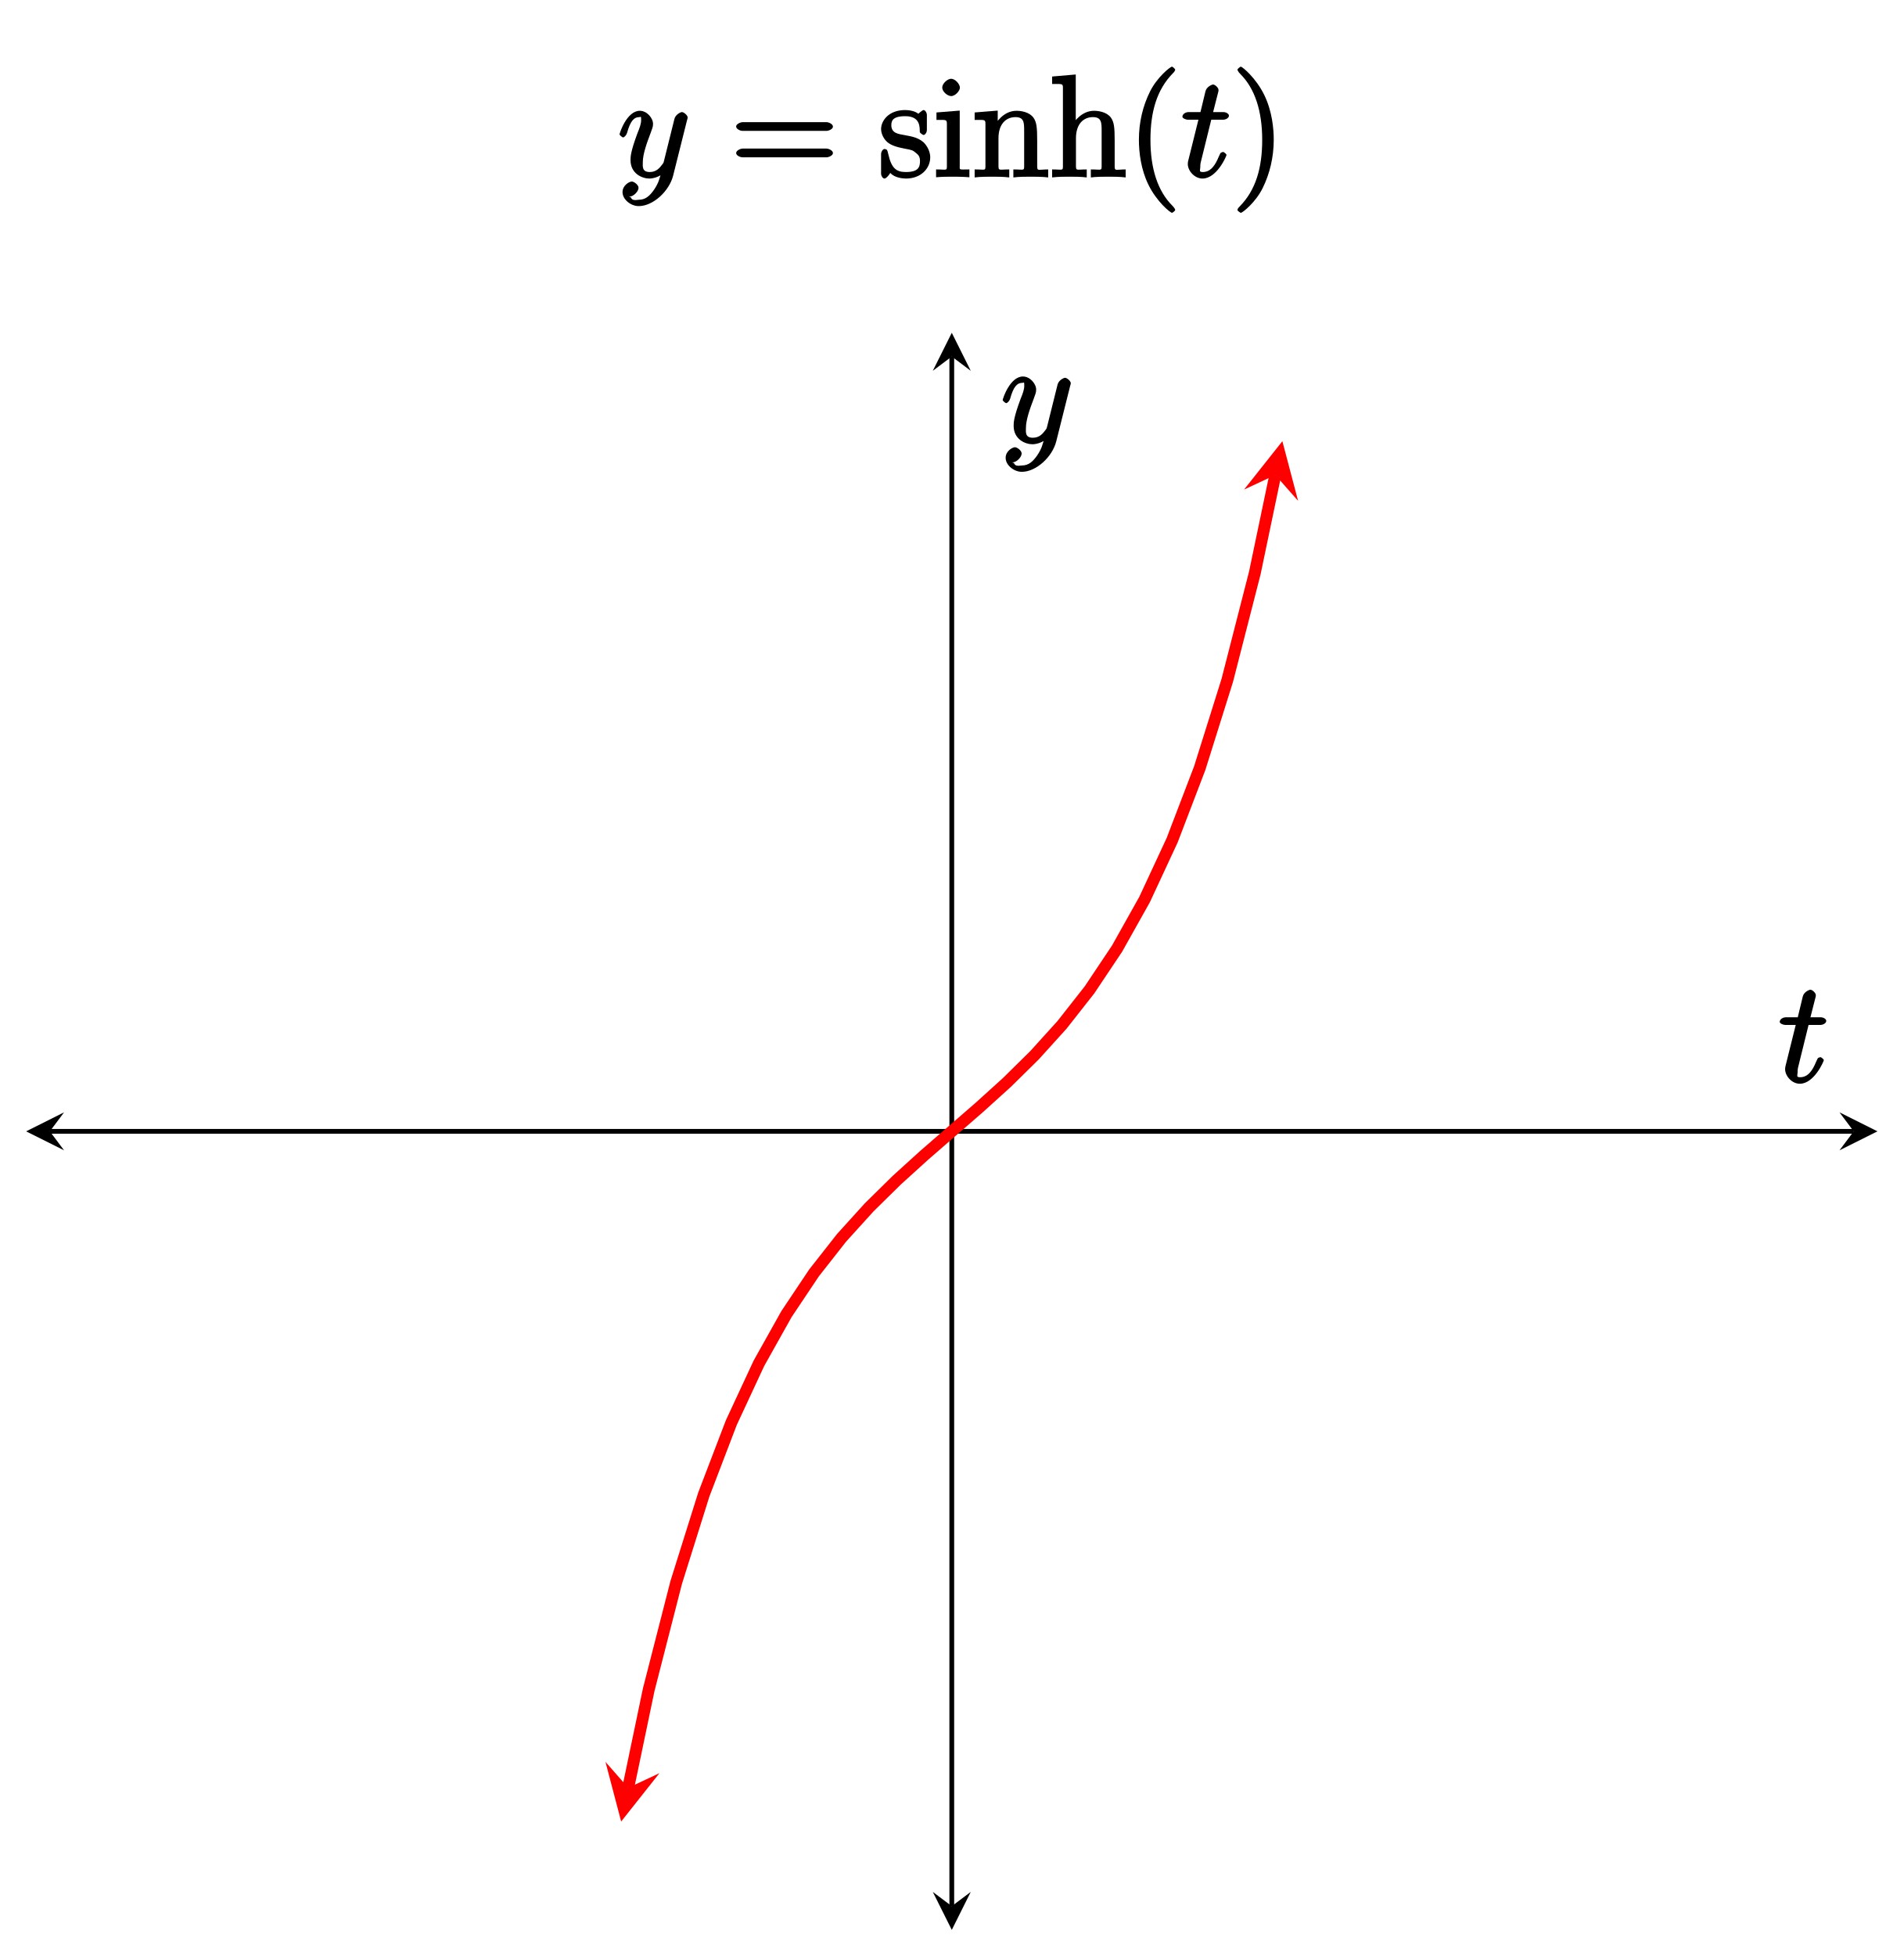
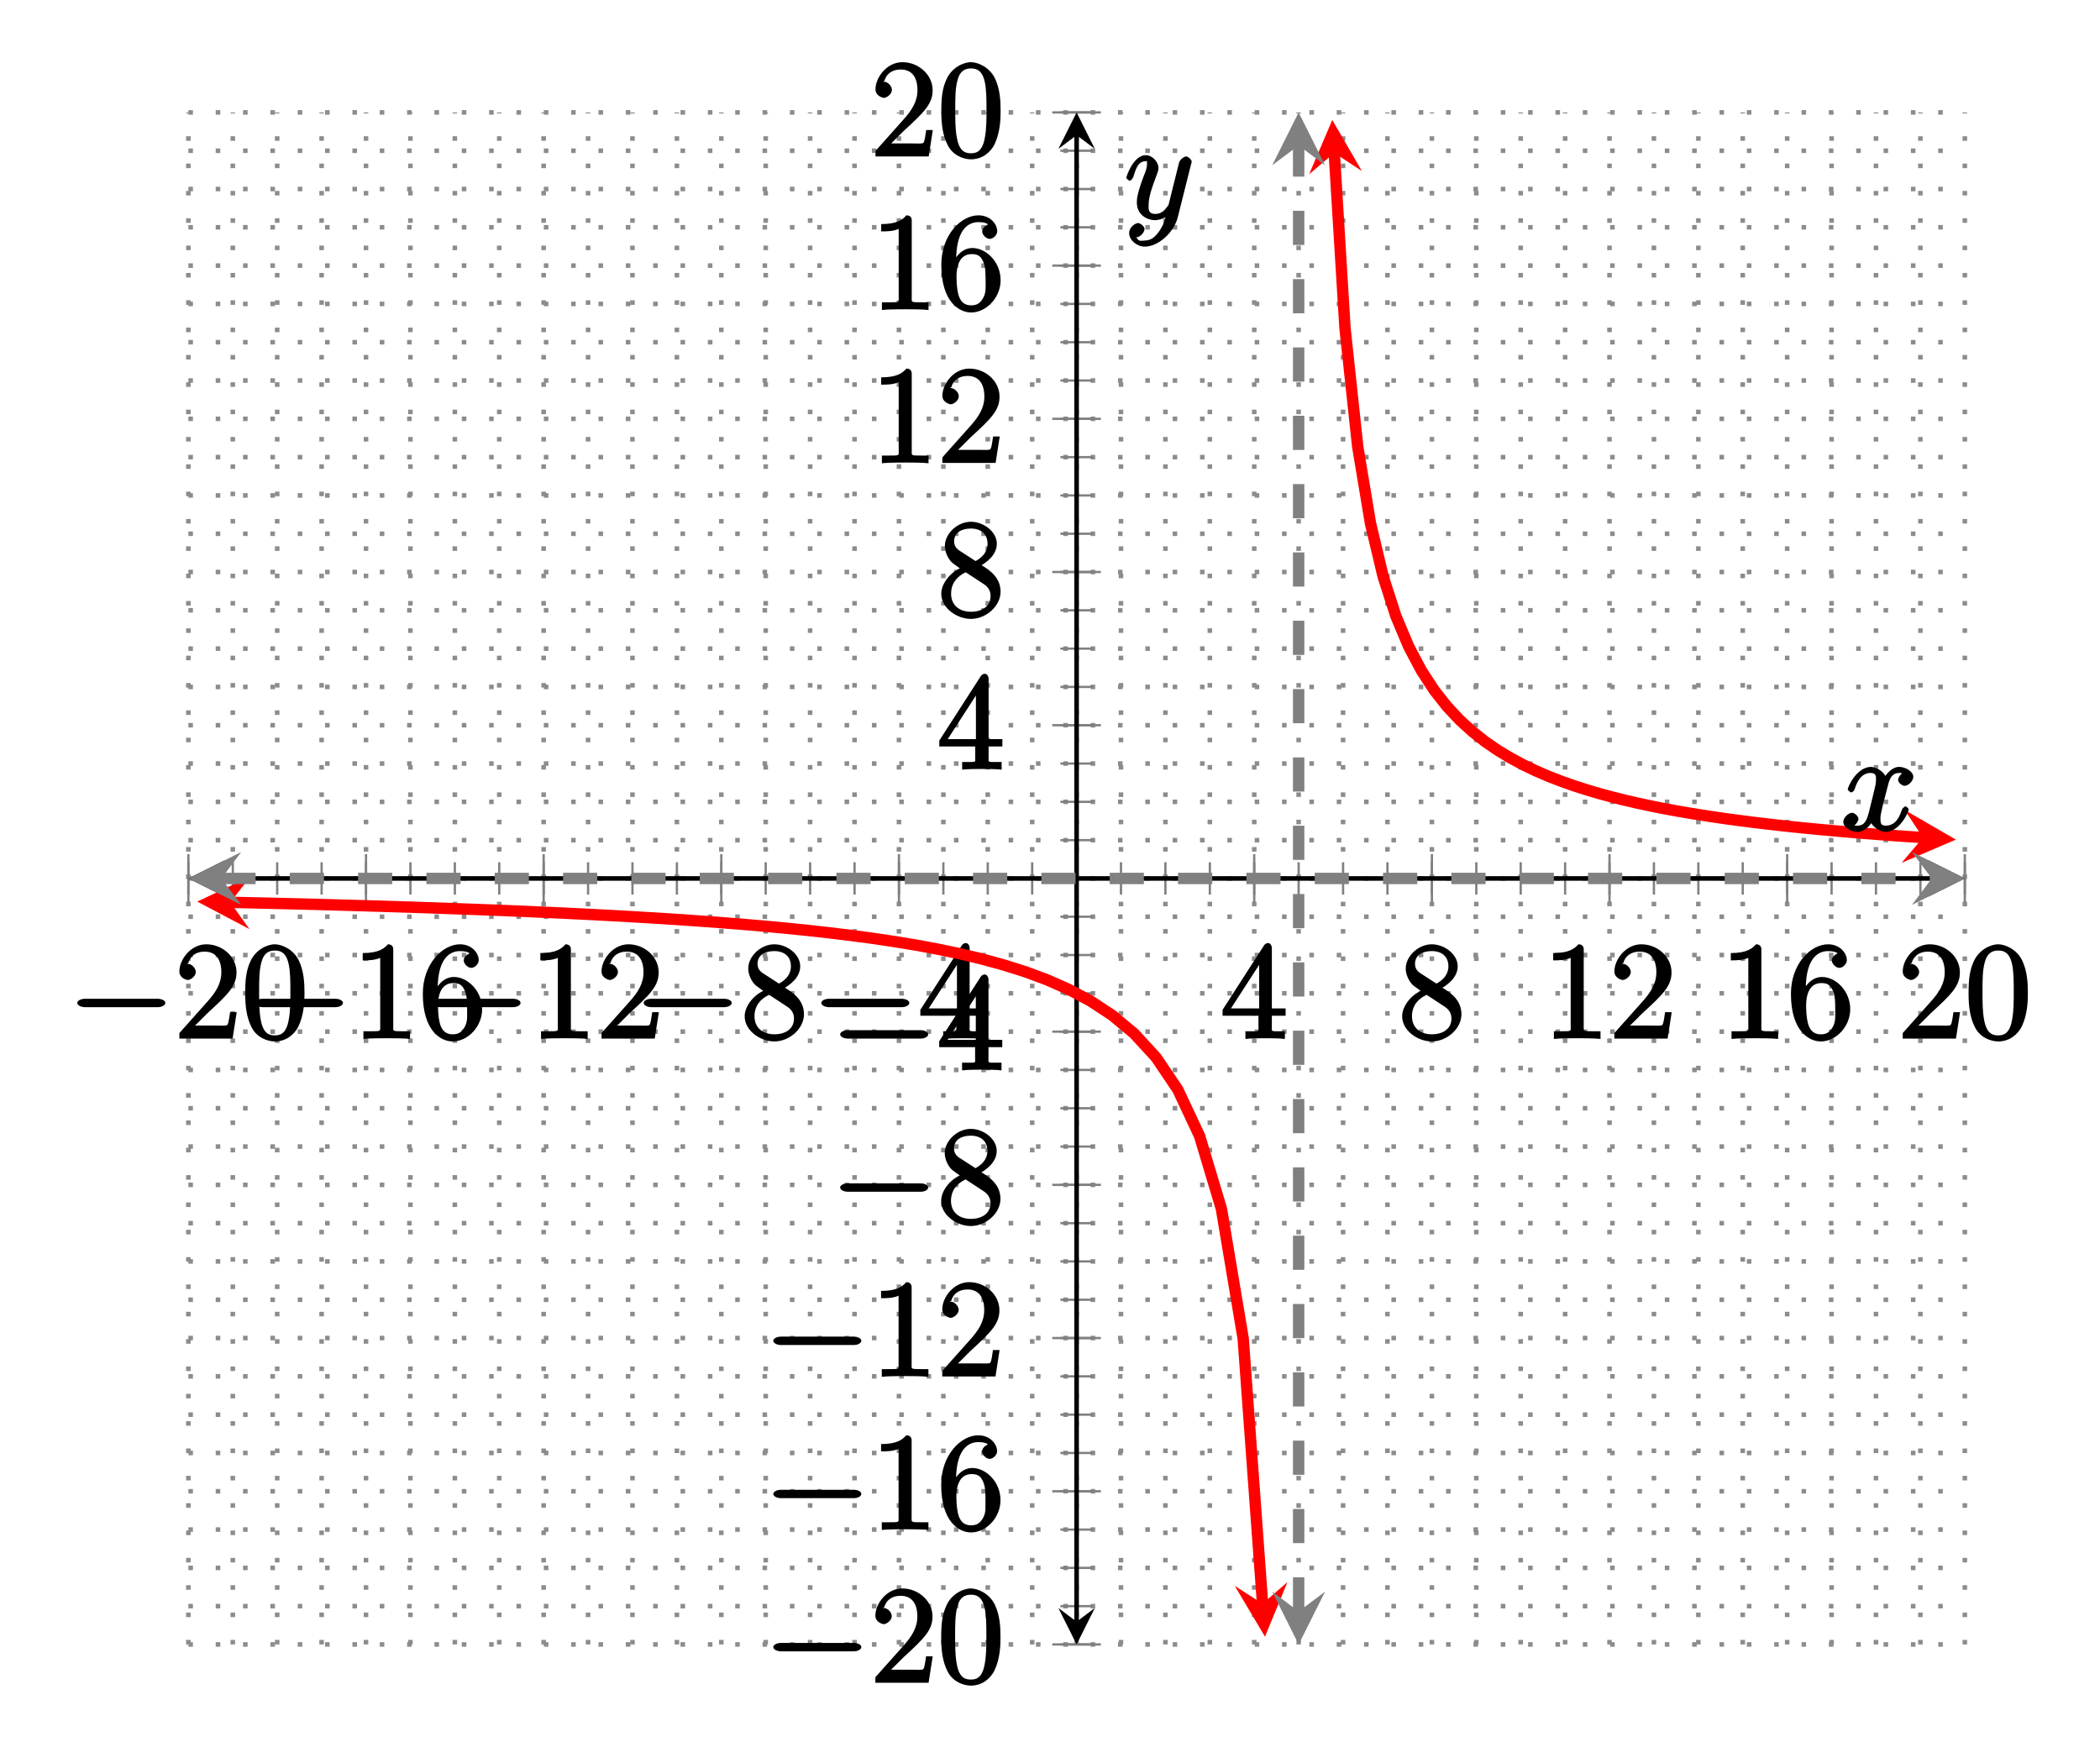
- <svg xmlns="http://www.w3.org/2000/svg" xmlns:xlink="http://www.w3.org/1999/xlink" width="159.79pt" height="164.16pt" viewBox="0 0 159.79 164.16" version="1.1">
+ <svg xmlns="http://www.w3.org/2000/svg" xmlns:xlink="http://www.w3.org/1999/xlink" width="183.72pt" height="154.2pt" viewBox="0 0 183.72 154.2" version="1.1">
  <defs>
    <g>
      <symbol overflow="visible" id="glyph0-0">
        <path style="stroke:none;" d="" />
      </symbol>
      <symbol overflow="visible" id="glyph0-1">
-         <path style="stroke:none;" d="M 2.406 -4.812 L 3.5 -4.812 C 3.734 -4.812 4 -4.953 4 -5.156 C 4 -5.297 3.781 -5.453 3.531 -5.453 L 2.672 -5.453 L 3.078 -7.047 C 3.125 -7.203 3.125 -7.234 3.125 -7.312 C 3.125 -7.5 2.828 -7.766 2.672 -7.766 C 2.562 -7.766 2.125 -7.578 2.031 -7.203 L 1.609 -5.453 L 0.609 -5.453 C 0.375 -5.453 0.094 -5.297 0.094 -5.062 C 0.094 -4.953 0.344 -4.812 0.578 -4.812 L 1.438 -4.812 L 0.688 -1.797 C 0.578 -1.375 0.547 -1.25 0.547 -1.094 C 0.547 -0.531 1.109 0.125 1.781 0.125 C 2.984 0.125 3.797 -1.766 3.797 -1.859 C 3.797 -1.922 3.578 -2.109 3.516 -2.109 C 3.484 -2.109 3.328 -2.062 3.297 -2.016 C 3.281 -2.016 3.234 -1.891 3.141 -1.703 C 2.891 -1.094 2.516 -0.422 1.812 -0.422 C 1.453 -0.422 1.594 -0.562 1.594 -0.828 C 1.594 -0.844 1.594 -1.062 1.625 -1.203 L 2.516 -4.812 Z M 2.406 -4.812 " />
-       </symbol>
-       <symbol overflow="visible" id="glyph0-2">
-         <path style="stroke:none;" d="M 3.031 1.094 C 2.703 1.547 2.359 1.906 1.766 1.906 C 1.625 1.906 1.203 2.031 1.109 1.703 C 0.906 1.641 0.969 1.641 0.984 1.641 C 1.344 1.641 1.75 1.188 1.75 0.906 C 1.75 0.641 1.359 0.375 1.188 0.375 C 0.984 0.375 0.406 0.688 0.406 1.266 C 0.406 1.875 1.094 2.438 1.766 2.438 C 2.969 2.438 4.328 1.188 4.656 -0.125 L 5.828 -4.797 C 5.844 -4.859 5.875 -4.922 5.875 -5 C 5.875 -5.172 5.562 -5.453 5.391 -5.453 C 5.281 -5.453 4.859 -5.25 4.766 -4.891 L 3.891 -1.375 C 3.828 -1.156 3.875 -1.25 3.781 -1.109 C 3.531 -0.781 3.266 -0.422 2.688 -0.422 C 2.016 -0.422 2.109 -0.922 2.109 -1.25 C 2.109 -1.922 2.438 -2.844 2.766 -3.703 C 2.891 -4.047 2.969 -4.219 2.969 -4.453 C 2.969 -4.953 2.453 -5.562 1.859 -5.562 C 0.766 -5.562 0.156 -3.688 0.156 -3.578 C 0.156 -3.531 0.375 -3.328 0.453 -3.328 C 0.562 -3.328 0.734 -3.531 0.781 -3.688 C 1.062 -4.703 1.359 -5.031 1.828 -5.031 C 1.938 -5.031 1.969 -5.172 1.969 -4.781 C 1.969 -4.469 1.844 -4.125 1.656 -3.672 C 1.078 -2.109 1.078 -1.703 1.078 -1.422 C 1.078 -0.281 2.062 0.125 2.656 0.125 C 3 0.125 3.531 -0.031 3.844 -0.344 L 3.688 -0.516 C 3.516 0.141 3.438 0.5 3.031 1.094 Z M 3.031 1.094 " />
+         <path style="stroke:none;" d="M 7.875 -2.75 C 8.078 -2.75 8.484 -2.875 8.484 -3.125 C 8.484 -3.359 8.078 -3.484 7.875 -3.484 L 1.406 -3.484 C 1.203 -3.484 0.781 -3.359 0.781 -3.125 C 0.781 -2.875 1.203 -2.75 1.406 -2.75 Z M 7.875 -2.75 " />
      </symbol>
      <symbol overflow="visible" id="glyph1-0">
        <path style="stroke:none;" d="" />
      </symbol>
      <symbol overflow="visible" id="glyph1-1">
-         <path style="stroke:none;" d="M 8.062 -3.875 C 8.234 -3.875 8.609 -4.016 8.609 -4.234 C 8.609 -4.453 8.25 -4.609 8.062 -4.609 L 1.031 -4.609 C 0.859 -4.609 0.484 -4.453 0.484 -4.25 C 0.484 -4.016 0.844 -3.875 1.031 -3.875 Z M 8.062 -1.656 C 8.234 -1.656 8.609 -1.797 8.609 -2.016 C 8.609 -2.234 8.25 -2.391 8.062 -2.391 L 1.031 -2.391 C 0.859 -2.391 0.484 -2.234 0.484 -2.016 C 0.484 -1.797 0.844 -1.656 1.031 -1.656 Z M 8.062 -1.656 " />
+         <path style="stroke:none;" d="M 5.266 -2.312 L 4.859 -2.312 C 4.797 -1.953 4.75 -1.406 4.625 -1.203 C 4.547 -1.094 3.984 -1.141 3.625 -1.141 L 1.406 -1.141 L 1.516 -0.891 C 1.844 -1.156 2.562 -1.922 2.875 -2.219 C 4.703 -3.891 5.422 -4.609 5.422 -5.797 C 5.422 -7.172 4.172 -8.25 2.781 -8.25 C 1.406 -8.25 0.422 -6.906 0.422 -5.875 C 0.422 -5.266 1.109 -5.125 1.141 -5.125 C 1.406 -5.125 1.859 -5.453 1.859 -5.828 C 1.859 -6.172 1.484 -6.547 1.141 -6.547 C 1.047 -6.547 1.016 -6.547 1.203 -6.609 C 1.359 -7.203 1.859 -7.609 2.625 -7.609 C 3.641 -7.609 4.094 -6.891 4.094 -5.797 C 4.094 -4.781 3.562 -4 2.875 -3.234 L 0.422 -0.484 L 0.422 0 L 5.078 0 L 5.438 -2.312 Z M 5.266 -2.312 " />
      </symbol>
      <symbol overflow="visible" id="glyph1-2">
-         <path style="stroke:none;" d="M 4.078 -5.203 C 4.078 -5.422 3.922 -5.625 3.797 -5.625 C 3.703 -5.625 3.359 -5.312 3.359 -5.312 C 3.125 -5.516 2.656 -5.625 2.266 -5.625 C 0.828 -5.625 0.234 -4.688 0.234 -4.031 C 0.234 -3.891 0.281 -3.375 0.734 -2.953 C 1.109 -2.625 1.641 -2.5 2.188 -2.391 C 2.844 -2.266 2.875 -2.266 3.172 -2.016 C 3.391 -1.844 3.5 -1.688 3.5 -1.344 C 3.5 -0.844 3.375 -0.422 2.312 -0.422 C 1.531 -0.422 1.109 -0.719 0.844 -1.906 C 0.797 -2.125 0.75 -2.25 0.734 -2.266 C 0.719 -2.312 0.562 -2.359 0.531 -2.359 C 0.391 -2.359 0.234 -2.141 0.234 -1.922 L 0.234 -0.297 C 0.234 -0.078 0.391 0.125 0.516 0.125 C 0.578 0.125 0.688 0.078 0.891 -0.172 C 0.953 -0.266 0.953 -0.281 1.016 -0.344 C 1.359 0.078 2.125 0.125 2.328 0.125 C 3.578 0.125 4.359 -0.719 4.359 -1.656 C 4.359 -2.312 3.922 -2.797 3.812 -2.906 C 3.375 -3.281 2.953 -3.391 2.156 -3.531 C 1.812 -3.609 1.094 -3.625 1.094 -4.344 C 1.094 -4.703 1.188 -5.109 2.266 -5.109 C 3.562 -5.109 3.469 -4.141 3.484 -3.781 C 3.5 -3.688 3.75 -3.531 3.797 -3.531 C 3.922 -3.531 4.078 -3.734 4.078 -3.953 Z M 4.078 -5.203 " />
+         <path style="stroke:none;" d="M 5.516 -3.969 C 5.516 -4.953 5.453 -5.922 5.016 -6.844 C 4.531 -7.828 3.516 -8.25 2.922 -8.25 C 2.234 -8.25 1.219 -7.75 0.781 -6.75 C 0.438 -6 0.328 -5.266 0.328 -3.969 C 0.328 -2.812 0.453 -1.828 0.891 -0.984 C 1.344 -0.078 2.297 0.25 2.922 0.25 C 3.953 0.25 4.656 -0.406 4.984 -1.062 C 5.484 -2.109 5.516 -3.281 5.516 -3.969 Z M 2.922 -0.281 C 2.531 -0.281 1.906 -0.344 1.688 -1.656 C 1.547 -2.359 1.547 -3.281 1.547 -4.109 C 1.547 -5.094 1.547 -5.969 1.75 -6.688 C 1.953 -7.484 2.406 -7.703 2.922 -7.703 C 3.375 -7.703 3.891 -7.578 4.125 -6.547 C 4.281 -5.875 4.281 -4.922 4.281 -4.109 C 4.281 -3.312 4.281 -2.406 4.141 -1.672 C 3.922 -0.359 3.328 -0.281 2.922 -0.281 Z M 2.922 -0.281 " />
      </symbol>
      <symbol overflow="visible" id="glyph1-3">
-         <path style="stroke:none;" d="M 2.234 -7.5 C 2.234 -7.812 1.828 -8.25 1.5 -8.25 C 1.188 -8.25 0.75 -7.844 0.75 -7.516 C 0.75 -7.156 1.203 -6.797 1.5 -6.797 C 1.859 -6.797 2.234 -7.25 2.234 -7.5 Z M 0.266 -5.281 L 0.266 -4.797 C 1.188 -4.797 1.141 -4.859 1.141 -4.281 L 1.141 -1.031 C 1.141 -0.484 1.172 -0.641 0.234 -0.641 L 0.234 0.016 C 0.734 -0.031 1.297 -0.031 1.656 -0.031 C 1.781 -0.031 2.469 -0.031 3.031 0.016 L 3.031 -0.641 C 2.109 -0.641 2.219 -0.547 2.219 -1.016 L 2.219 -5.578 L 0.266 -5.422 Z M 0.266 -5.281 " />
+         <path style="stroke:none;" d="M 3.594 -7.812 C 3.594 -8.078 3.438 -8.25 3.125 -8.25 C 2.797 -7.875 2.312 -7.484 0.922 -7.484 L 0.922 -6.844 C 1.359 -6.844 1.953 -6.844 2.453 -7.062 L 2.453 -1.062 C 2.453 -0.641 2.578 -0.641 1.531 -0.641 L 0.984 -0.641 L 0.984 0.031 C 1.484 -0.031 2.641 -0.031 3.031 -0.031 C 3.438 -0.031 4.578 -0.031 5.062 0.031 L 5.062 -0.641 L 4.531 -0.641 C 3.484 -0.641 3.594 -0.641 3.594 -1.062 Z M 3.594 -7.812 " />
      </symbol>
      <symbol overflow="visible" id="glyph1-4">
-         <path style="stroke:none;" d="M 5.469 -3.047 C 5.469 -4.156 5.422 -4.609 5.156 -4.984 C 4.812 -5.453 4.141 -5.562 3.734 -5.562 C 2.562 -5.562 1.953 -4.422 1.906 -4.344 L 2.156 -4.344 L 2.156 -5.578 L 0.219 -5.422 L 0.219 -4.797 C 1.188 -4.797 1.125 -4.859 1.125 -4.266 L 1.125 -1.031 C 1.125 -0.484 1.156 -0.641 0.219 -0.641 L 0.219 0.031 C 0.688 -0.031 1.344 -0.031 1.672 -0.031 C 2.016 -0.031 2.672 -0.031 3.125 0.031 L 3.125 -0.641 C 2.219 -0.641 2.219 -0.484 2.219 -1.031 L 2.219 -3.25 C 2.219 -4.5 2.891 -5.031 3.641 -5.031 C 4.375 -5.031 4.375 -4.562 4.375 -3.844 L 4.375 -1.031 C 4.375 -0.484 4.406 -0.641 3.469 -0.641 L 3.469 0.031 C 3.938 -0.031 4.594 -0.031 4.922 -0.031 C 5.266 -0.031 5.922 -0.031 6.391 0.031 L 6.391 -0.641 C 5.625 -0.641 5.484 -0.484 5.469 -0.844 Z M 5.469 -3.047 " />
+         <path style="stroke:none;" d="M 1.625 -4.297 C 1.625 -7.328 2.938 -7.656 3.578 -7.656 C 4.016 -7.656 4.328 -7.562 4.391 -7.469 C 4.531 -7.469 3.906 -7.312 3.906 -6.828 C 3.906 -6.562 4.25 -6.188 4.562 -6.188 C 4.859 -6.188 5.219 -6.516 5.219 -6.859 C 5.219 -7.484 4.609 -8.25 3.578 -8.25 C 2.062 -8.25 0.328 -6.547 0.328 -3.922 C 0.328 -0.641 1.922 0.25 2.938 0.25 C 4.25 0.25 5.516 -1.031 5.516 -2.578 C 5.516 -4.172 4.25 -5.391 3.047 -5.391 C 1.984 -5.391 1.422 -4.312 1.297 -3.984 L 1.625 -3.984 Z M 2.938 -0.375 C 2.188 -0.375 1.984 -0.891 1.875 -1.141 C 1.766 -1.453 1.656 -2.031 1.656 -2.875 C 1.656 -3.812 1.922 -4.859 3 -4.859 C 3.656 -4.859 3.844 -4.547 4.016 -4.141 C 4.203 -3.703 4.203 -3.109 4.203 -2.594 C 4.203 -1.984 4.25 -1.547 4.031 -1.094 C 3.734 -0.531 3.422 -0.375 2.938 -0.375 Z M 2.938 -0.375 " />
      </symbol>
      <symbol overflow="visible" id="glyph1-5">
-         <path style="stroke:none;" d="M 5.469 -3.047 C 5.469 -4.156 5.422 -4.609 5.156 -4.984 C 4.812 -5.453 4.141 -5.562 3.734 -5.562 C 2.703 -5.562 2.062 -4.641 1.953 -4.422 L 2.203 -4.422 L 2.203 -8.609 L 0.219 -8.438 L 0.219 -7.812 C 1.188 -7.812 1.125 -7.875 1.125 -7.297 L 1.125 -1.031 C 1.125 -0.484 1.156 -0.641 0.219 -0.641 L 0.219 0.031 C 0.688 -0.031 1.344 -0.031 1.672 -0.031 C 2.016 -0.031 2.672 -0.031 3.125 0.031 L 3.125 -0.641 C 2.219 -0.641 2.219 -0.484 2.219 -1.031 L 2.219 -3.25 C 2.219 -4.5 2.891 -5.031 3.641 -5.031 C 4.375 -5.031 4.375 -4.562 4.375 -3.844 L 4.375 -1.031 C 4.375 -0.484 4.406 -0.641 3.469 -0.641 L 3.469 0.031 C 3.938 -0.031 4.594 -0.031 4.922 -0.031 C 5.266 -0.031 5.922 -0.031 6.391 0.031 L 6.391 -0.641 C 5.625 -0.641 5.484 -0.484 5.469 -0.844 Z M 5.469 -3.047 " />
+         <path style="stroke:none;" d="M 3.672 -4.344 C 4.266 -4.672 5.188 -5.328 5.188 -6.328 C 5.188 -7.375 4.031 -8.25 2.922 -8.25 C 1.75 -8.25 0.641 -7.219 0.641 -6.125 C 0.641 -5.719 0.812 -5.219 1.141 -4.812 C 1.281 -4.656 1.297 -4.641 1.953 -4.172 C 1.094 -3.781 0.328 -2.828 0.328 -1.953 C 0.328 -0.688 1.703 0.25 2.922 0.25 C 4.25 0.25 5.516 -0.875 5.516 -2.125 C 5.516 -3.344 4.609 -4 3.844 -4.453 Z M 2.047 -5.641 C 1.891 -5.75 1.453 -5.953 1.453 -6.531 C 1.453 -7.312 2.109 -7.656 2.922 -7.656 C 3.781 -7.656 4.375 -7.188 4.375 -6.328 C 4.375 -5.594 3.891 -5.109 3.328 -4.812 Z M 2.375 -3.891 L 3.828 -2.938 C 4.141 -2.734 4.641 -2.469 4.641 -1.75 C 4.641 -0.844 3.891 -0.375 2.922 -0.375 C 1.906 -0.375 1.188 -0.953 1.188 -1.953 C 1.188 -2.875 1.719 -3.484 2.469 -3.828 Z M 2.375 -3.891 " />
      </symbol>
      <symbol overflow="visible" id="glyph1-6">
-         <path style="stroke:none;" d="M 4.047 2.766 C 4.047 2.719 4 2.594 3.797 2.391 C 2.594 1.188 1.969 -0.688 1.969 -3.125 C 1.969 -5.438 2.484 -7.328 3.875 -8.734 C 4 -8.844 4.047 -8.984 4.047 -9.016 C 4.047 -9.078 3.828 -9.266 3.781 -9.266 C 3.625 -9.266 2.516 -8.359 1.938 -7.188 C 1.328 -5.969 1 -4.594 1 -3.125 C 1 -2.062 1.172 -0.641 1.797 0.641 C 2.5 2.078 3.641 3 3.781 3 C 3.828 3 4.047 2.828 4.047 2.766 Z M 4.047 2.766 " />
-       </symbol>
-       <symbol overflow="visible" id="glyph1-7">
-         <path style="stroke:none;" d="M 3.531 -3.125 C 3.531 -4.031 3.406 -5.516 2.734 -6.891 C 2.031 -8.328 0.891 -9.266 0.766 -9.266 C 0.719 -9.266 0.484 -9.078 0.484 -9.016 C 0.484 -8.984 0.531 -8.844 0.734 -8.641 C 1.938 -7.438 2.562 -5.562 2.562 -3.125 C 2.562 -0.812 2.047 1.078 0.656 2.484 C 0.531 2.594 0.484 2.719 0.484 2.766 C 0.484 2.828 0.719 3 0.766 3 C 0.922 3 2.016 2.109 2.594 0.938 C 3.203 -0.281 3.531 -1.688 3.531 -3.125 Z M 3.531 -3.125 " />
+         <path style="stroke:none;" d="M 4.469 -7.922 C 4.469 -8.156 4.312 -8.359 4.141 -8.359 C 4.047 -8.359 3.891 -8.312 3.797 -8.172 L 0.156 -2.516 L 0.156 -2 L 3.297 -2 L 3.297 -1.047 C 3.297 -0.609 3.438 -0.641 2.562 -0.641 L 2.156 -0.641 L 2.156 0.031 C 2.609 -0.031 3.547 -0.031 3.891 -0.031 C 4.219 -0.031 5.172 -0.031 5.609 0.031 L 5.609 -0.641 L 5.219 -0.641 C 4.344 -0.641 4.469 -0.609 4.469 -1.047 L 4.469 -2 L 5.672 -2 L 5.672 -2.641 L 4.469 -2.641 Z M 3.359 -7 L 3.359 -2.641 L 0.891 -2.641 L 3.641 -6.891 Z M 3.359 -7 " />
+       </symbol>
+       <symbol overflow="visible" id="glyph2-0">
+         <path style="stroke:none;" d="" />
+       </symbol>
+       <symbol overflow="visible" id="glyph2-1">
+         <path style="stroke:none;" d="M 5.672 -5.172 C 5.281 -5.109 4.969 -4.656 4.969 -4.438 C 4.969 -4.141 5.359 -3.906 5.531 -3.906 C 5.891 -3.906 6.297 -4.359 6.297 -4.688 C 6.297 -5.188 5.562 -5.562 5.062 -5.562 C 4.344 -5.562 3.766 -4.703 3.656 -4.469 L 3.984 -4.469 C 3.703 -5.359 2.812 -5.562 2.594 -5.562 C 1.375 -5.562 0.562 -3.844 0.562 -3.578 C 0.562 -3.531 0.781 -3.328 0.859 -3.328 C 0.953 -3.328 1.094 -3.438 1.156 -3.578 C 1.562 -4.922 2.219 -5.031 2.562 -5.031 C 3.094 -5.031 3.031 -4.672 3.031 -4.391 C 3.031 -4.125 2.969 -3.844 2.828 -3.281 L 2.422 -1.641 C 2.234 -0.922 2.062 -0.422 1.422 -0.422 C 1.359 -0.422 1.172 -0.375 0.922 -0.531 L 0.812 -0.281 C 1.25 -0.359 1.5 -0.859 1.5 -1 C 1.5 -1.25 1.156 -1.547 0.938 -1.547 C 0.641 -1.547 0.172 -1.141 0.172 -0.75 C 0.172 -0.25 0.891 0.125 1.406 0.125 C 1.984 0.125 2.5 -0.375 2.75 -0.859 L 2.469 -0.969 C 2.672 -0.266 3.438 0.125 3.875 0.125 C 5.094 0.125 5.891 -1.594 5.891 -1.859 C 5.891 -1.906 5.688 -2.109 5.625 -2.109 C 5.516 -2.109 5.328 -1.906 5.297 -1.812 C 4.969 -0.75 4.453 -0.422 3.906 -0.422 C 3.484 -0.422 3.422 -0.578 3.422 -1.062 C 3.422 -1.328 3.469 -1.516 3.656 -2.312 L 4.078 -3.938 C 4.25 -4.656 4.5 -5.031 5.062 -5.031 C 5.078 -5.031 5.297 -5.062 5.547 -4.906 Z M 5.672 -5.172 " />
+       </symbol>
+       <symbol overflow="visible" id="glyph2-2">
+         <path style="stroke:none;" d="M 3.031 1.094 C 2.703 1.547 2.359 1.906 1.766 1.906 C 1.625 1.906 1.203 2.031 1.109 1.703 C 0.906 1.641 0.969 1.641 0.984 1.641 C 1.344 1.641 1.75 1.188 1.75 0.906 C 1.75 0.641 1.359 0.375 1.188 0.375 C 0.984 0.375 0.406 0.688 0.406 1.266 C 0.406 1.875 1.094 2.438 1.766 2.438 C 2.969 2.438 4.328 1.188 4.656 -0.125 L 5.828 -4.797 C 5.844 -4.859 5.875 -4.922 5.875 -5 C 5.875 -5.172 5.562 -5.453 5.391 -5.453 C 5.281 -5.453 4.859 -5.25 4.766 -4.891 L 3.891 -1.375 C 3.828 -1.156 3.875 -1.25 3.781 -1.109 C 3.531 -0.781 3.266 -0.422 2.688 -0.422 C 2.016 -0.422 2.109 -0.922 2.109 -1.25 C 2.109 -1.922 2.438 -2.844 2.766 -3.703 C 2.891 -4.047 2.969 -4.219 2.969 -4.453 C 2.969 -4.953 2.453 -5.562 1.859 -5.562 C 0.766 -5.562 0.156 -3.688 0.156 -3.578 C 0.156 -3.531 0.375 -3.328 0.453 -3.328 C 0.562 -3.328 0.734 -3.531 0.781 -3.688 C 1.062 -4.703 1.359 -5.031 1.828 -5.031 C 1.938 -5.031 1.969 -5.172 1.969 -4.781 C 1.969 -4.469 1.844 -4.125 1.656 -3.672 C 1.078 -2.109 1.078 -1.703 1.078 -1.422 C 1.078 -0.281 2.062 0.125 2.656 0.125 C 3 0.125 3.531 -0.031 3.844 -0.344 L 3.688 -0.516 C 3.516 0.141 3.438 0.5 3.031 1.094 Z M 3.031 1.094 " />
      </symbol>
    </g>
    <clipPath id="clip1">
-       <path d="M 38 27.93 L 122 27.93 L 122 161.969 L 38 161.969 Z M 38 27.93 " />
+       <path d="M 16.48 64 L 125 64 L 125 143.879 L 16.48 143.879 Z M 16.48 64 " />
+     </clipPath>
+     <clipPath id="clip2">
+       <path d="M 108 138 L 113 138 L 113 143.879 L 108 143.879 Z M 108 138 " />
+     </clipPath>
+     <clipPath id="clip3">
+       <path d="M 102 9.836 L 171.895 9.836 L 171.895 88 L 102 88 Z M 102 9.836 " />
+     </clipPath>
+     <clipPath id="clip4">
+       <path d="M 166 70 L 171.895 70 L 171.895 76 L 166 76 Z M 166 70 " />
+     </clipPath>
+     <clipPath id="clip5">
+       <path d="M 16.48 74 L 22 74 L 22 80 L 16.48 80 Z M 16.48 74 " />
+     </clipPath>
+     <clipPath id="clip6">
+       <path d="M 167 74 L 171.895 74 L 171.895 80 L 167 80 Z M 167 74 " />
+     </clipPath>
+     <clipPath id="clip7">
+       <path d="M 111 139 L 116 139 L 116 143.879 L 111 143.879 Z M 111 139 " />
+     </clipPath>
+     <clipPath id="clip8">
+       <path d="M 111 9.836 L 116 9.836 L 116 15 L 111 15 Z M 111 9.836 " />
    </clipPath>
  </defs>
  <g id="surface1">
-     <path style="fill:none;stroke-width:0.399;stroke-linecap:butt;stroke-linejoin:miter;stroke:rgb(0%,0%,0%);stroke-opacity:1;stroke-miterlimit:10;" d="M 1.994 67.021 L 153.415 67.021 " transform="matrix(1,0,0,-1,2.19,161.97)" />
-     <path style=" stroke:none;fill-rule:nonzero;fill:rgb(0%,0%,0%);fill-opacity:1;" d="M 2.191 94.949 L 5.379 96.543 L 4.184 94.949 L 5.379 93.355 " />
-     <path style=" stroke:none;fill-rule:nonzero;fill:rgb(0%,0%,0%);fill-opacity:1;" d="M 157.598 94.949 L 154.41 93.355 L 155.605 94.949 L 154.41 96.543 " />
-     <path style="fill:none;stroke-width:0.399;stroke-linecap:butt;stroke-linejoin:miter;stroke:rgb(0%,0%,0%);stroke-opacity:1;stroke-miterlimit:10;" d="M 77.705 1.993 L 77.705 132.048 " transform="matrix(1,0,0,-1,2.19,161.97)" />
-     <path style=" stroke:none;fill-rule:nonzero;fill:rgb(0%,0%,0%);fill-opacity:1;" d="M 79.895 161.969 L 81.488 158.781 L 79.895 159.977 L 78.301 158.781 " />
-     <path style=" stroke:none;fill-rule:nonzero;fill:rgb(0%,0%,0%);fill-opacity:1;" d="M 79.895 27.93 L 78.301 31.121 L 79.895 29.922 L 81.488 31.121 " />
+     <path style="fill:none;stroke-width:0.399;stroke-linecap:butt;stroke-linejoin:miter;stroke:rgb(54.999%,54.999%,54.999%);stroke-opacity:1;stroke-dasharray:0.399,1.993;stroke-miterlimit:10;" d="M 0 0.001 L 0 134.044 M 3.887 0.001 L 3.887 134.044 M 7.77 0.001 L 7.77 134.044 M 11.657 0.001 L 11.657 134.044 M 15.54 0.001 L 15.54 134.044 M 19.426 0.001 L 19.426 134.044 M 23.313 0.001 L 23.313 134.044 M 27.196 0.001 L 27.196 134.044 M 31.082 0.001 L 31.082 134.044 M 34.969 0.001 L 34.969 134.044 M 38.852 0.001 L 38.852 134.044 M 42.739 0.001 L 42.739 134.044 M 46.625 0.001 L 46.625 134.044 M 50.508 0.001 L 50.508 134.044 M 54.395 0.001 L 54.395 134.044 M 58.282 0.001 L 58.282 134.044 M 62.165 0.001 L 62.165 134.044 M 66.051 0.001 L 66.051 134.044 M 69.934 0.001 L 69.934 134.044 M 73.821 0.001 L 73.821 134.044 M 77.707 0.001 L 77.707 134.044 M 81.59 0.001 L 81.59 134.044 M 85.477 0.001 L 85.477 134.044 M 89.364 0.001 L 89.364 134.044 M 93.247 0.001 L 93.247 134.044 M 97.133 0.001 L 97.133 134.044 M 101.02 0.001 L 101.02 134.044 M 104.903 0.001 L 104.903 134.044 M 108.79 0.001 L 108.79 134.044 M 112.676 0.001 L 112.676 134.044 M 116.559 0.001 L 116.559 134.044 M 120.446 0.001 L 120.446 134.044 M 124.329 0.001 L 124.329 134.044 M 128.215 0.001 L 128.215 134.044 M 132.102 0.001 L 132.102 134.044 M 135.985 0.001 L 135.985 134.044 M 139.872 0.001 L 139.872 134.044 M 143.758 0.001 L 143.758 134.044 M 147.641 0.001 L 147.641 134.044 M 151.528 0.001 L 151.528 134.044 M 155.415 0.001 L 155.415 134.044 " transform="matrix(1,0,0,-1,16.48,143.88)" />
+     <path style="fill:none;stroke-width:0.399;stroke-linecap:butt;stroke-linejoin:miter;stroke:rgb(54.999%,54.999%,54.999%);stroke-opacity:1;stroke-dasharray:0.399,1.993;stroke-miterlimit:10;" d="M 0 0.001 L 155.415 0.001 M 0 3.353 L 155.415 3.353 M 0 6.7 L 155.415 6.7 M 0 10.052 L 155.415 10.052 M 0 13.403 L 155.415 13.403 M 0 16.755 L 155.415 16.755 M 0 20.107 L 155.415 20.107 M 0 23.458 L 155.415 23.458 M 0 26.81 L 155.415 26.81 M 0 30.161 L 155.415 30.161 M 0 33.513 L 155.415 33.513 M 0 36.86 L 155.415 36.86 M 0 40.212 L 155.415 40.212 M 0 43.564 L 155.415 43.564 M 0 46.915 L 155.415 46.915 M 0 50.267 L 155.415 50.267 M 0 53.618 L 155.415 53.618 M 0 56.97 L 155.415 56.97 M 0 60.321 L 155.415 60.321 M 0 63.673 L 155.415 63.673 M 0 67.021 L 155.415 67.021 M 0 70.372 L 155.415 70.372 M 0 73.724 L 155.415 73.724 M 0 77.075 L 155.415 77.075 M 0 80.427 L 155.415 80.427 M 0 83.778 L 155.415 83.778 M 0 87.13 L 155.415 87.13 M 0 90.482 L 155.415 90.482 M 0 93.833 L 155.415 93.833 M 0 97.181 L 155.415 97.181 M 0 100.532 L 155.415 100.532 M 0 103.884 L 155.415 103.884 M 0 107.235 L 155.415 107.235 M 0 110.587 L 155.415 110.587 M 0 113.939 L 155.415 113.939 M 0 117.29 L 155.415 117.29 M 0 120.642 L 155.415 120.642 M 0 123.993 L 155.415 123.993 M 0 127.341 L 155.415 127.341 M 0 130.692 L 155.415 130.692 M 0 134.044 L 155.415 134.044 " transform="matrix(1,0,0,-1,16.48,143.88)" />
+     <path style="fill:none;stroke-width:0.199;stroke-linecap:butt;stroke-linejoin:miter;stroke:rgb(50%,50%,50%);stroke-opacity:1;stroke-miterlimit:10;" d="M 0 65.607 L 0 68.439 M 3.887 65.607 L 3.887 68.439 M 7.77 65.607 L 7.77 68.439 M 11.657 65.607 L 11.657 68.439 M 15.54 65.607 L 15.54 68.439 M 19.426 65.607 L 19.426 68.439 M 23.313 65.607 L 23.313 68.439 M 27.196 65.607 L 27.196 68.439 M 31.082 65.607 L 31.082 68.439 M 34.969 65.607 L 34.969 68.439 M 38.852 65.607 L 38.852 68.439 M 42.739 65.607 L 42.739 68.439 M 46.625 65.607 L 46.625 68.439 M 50.508 65.607 L 50.508 68.439 M 54.395 65.607 L 54.395 68.439 M 58.282 65.607 L 58.282 68.439 M 62.165 65.607 L 62.165 68.439 M 66.051 65.607 L 66.051 68.439 M 69.934 65.607 L 69.934 68.439 M 73.821 65.607 L 73.821 68.439 M 77.707 65.607 L 77.707 68.439 M 81.59 65.607 L 81.59 68.439 M 85.477 65.607 L 85.477 68.439 M 89.364 65.607 L 89.364 68.439 M 93.247 65.607 L 93.247 68.439 M 97.133 65.607 L 97.133 68.439 M 101.02 65.607 L 101.02 68.439 M 104.903 65.607 L 104.903 68.439 M 108.79 65.607 L 108.79 68.439 M 112.676 65.607 L 112.676 68.439 M 116.559 65.607 L 116.559 68.439 M 120.446 65.607 L 120.446 68.439 M 124.329 65.607 L 124.329 68.439 M 128.215 65.607 L 128.215 68.439 M 132.102 65.607 L 132.102 68.439 M 135.985 65.607 L 135.985 68.439 M 139.872 65.607 L 139.872 68.439 M 143.758 65.607 L 143.758 68.439 M 147.641 65.607 L 147.641 68.439 M 151.528 65.607 L 151.528 68.439 M 155.415 65.607 L 155.415 68.439 " transform="matrix(1,0,0,-1,16.48,143.88)" />
+     <path style="fill:none;stroke-width:0.199;stroke-linecap:butt;stroke-linejoin:miter;stroke:rgb(50%,50%,50%);stroke-opacity:1;stroke-miterlimit:10;" d="M 0 64.896 L 0 69.15 M 15.54 64.896 L 15.54 69.15 M 31.082 64.896 L 31.082 69.15 M 46.625 64.896 L 46.625 69.15 M 62.165 64.896 L 62.165 69.15 M 93.247 64.896 L 93.247 69.15 M 108.79 64.896 L 108.79 69.15 M 124.329 64.896 L 124.329 69.15 M 139.872 64.896 L 139.872 69.15 M 155.415 64.896 L 155.415 69.15 " transform="matrix(1,0,0,-1,16.48,143.88)" />
+     <path style="fill:none;stroke-width:0.199;stroke-linecap:butt;stroke-linejoin:miter;stroke:rgb(50%,50%,50%);stroke-opacity:1;stroke-miterlimit:10;" d="M 76.29 0.001 L 79.125 0.001 M 76.29 3.353 L 79.125 3.353 M 76.29 6.7 L 79.125 6.7 M 76.29 10.052 L 79.125 10.052 M 76.29 13.403 L 79.125 13.403 M 76.29 16.755 L 79.125 16.755 M 76.29 20.107 L 79.125 20.107 M 76.29 23.458 L 79.125 23.458 M 76.29 26.81 L 79.125 26.81 M 76.29 30.161 L 79.125 30.161 M 76.29 33.513 L 79.125 33.513 M 76.29 36.86 L 79.125 36.86 M 76.29 40.212 L 79.125 40.212 M 76.29 43.564 L 79.125 43.564 M 76.29 46.915 L 79.125 46.915 M 76.29 50.267 L 79.125 50.267 M 76.29 53.618 L 79.125 53.618 M 76.29 56.97 L 79.125 56.97 M 76.29 60.321 L 79.125 60.321 M 76.29 63.673 L 79.125 63.673 M 76.29 67.021 L 79.125 67.021 M 76.29 70.372 L 79.125 70.372 M 76.29 73.724 L 79.125 73.724 M 76.29 77.075 L 79.125 77.075 M 76.29 80.427 L 79.125 80.427 M 76.29 83.778 L 79.125 83.778 M 76.29 87.13 L 79.125 87.13 M 76.29 90.482 L 79.125 90.482 M 76.29 93.833 L 79.125 93.833 M 76.29 97.181 L 79.125 97.181 M 76.29 100.532 L 79.125 100.532 M 76.29 103.884 L 79.125 103.884 M 76.29 107.235 L 79.125 107.235 M 76.29 110.587 L 79.125 110.587 M 76.29 113.939 L 79.125 113.939 M 76.29 117.29 L 79.125 117.29 M 76.29 120.642 L 79.125 120.642 M 76.29 123.993 L 79.125 123.993 M 76.29 127.341 L 79.125 127.341 M 76.29 130.692 L 79.125 130.692 M 76.29 134.044 L 79.125 134.044 " transform="matrix(1,0,0,-1,16.48,143.88)" />
+     <path style="fill:none;stroke-width:0.199;stroke-linecap:butt;stroke-linejoin:miter;stroke:rgb(50%,50%,50%);stroke-opacity:1;stroke-miterlimit:10;" d="M 75.579 0.001 L 79.832 0.001 M 75.579 13.403 L 79.832 13.403 M 75.579 26.81 L 79.832 26.81 M 75.579 40.212 L 79.832 40.212 M 75.579 53.618 L 79.832 53.618 M 75.579 80.427 L 79.832 80.427 M 75.579 93.833 L 79.832 93.833 M 75.579 107.235 L 79.832 107.235 M 75.579 120.642 L 79.832 120.642 M 75.579 134.044 L 79.832 134.044 " transform="matrix(1,0,0,-1,16.48,143.88)" />
+     <path style="fill:none;stroke-width:0.399;stroke-linecap:butt;stroke-linejoin:miter;stroke:rgb(0%,0%,0%);stroke-opacity:1;stroke-miterlimit:10;" d="M 1.993 67.021 L 153.418 67.021 " transform="matrix(1,0,0,-1,16.48,143.88)" />
+     <path style=" stroke:none;fill-rule:nonzero;fill:rgb(0%,0%,0%);fill-opacity:1;" d="M 16.48 76.859 L 19.668 78.453 L 18.473 76.859 L 19.668 75.262 " />
+     <path style=" stroke:none;fill-rule:nonzero;fill:rgb(0%,0%,0%);fill-opacity:1;" d="M 171.895 76.859 L 168.703 75.262 L 169.898 76.859 L 168.703 78.453 " />
+     <path style="fill:none;stroke-width:0.399;stroke-linecap:butt;stroke-linejoin:miter;stroke:rgb(0%,0%,0%);stroke-opacity:1;stroke-miterlimit:10;" d="M 77.707 1.993 L 77.707 132.052 " transform="matrix(1,0,0,-1,16.48,143.88)" />
+     <path style=" stroke:none;fill-rule:nonzero;fill:rgb(0%,0%,0%);fill-opacity:1;" d="M 94.188 143.879 L 95.781 140.691 L 94.188 141.887 L 92.594 140.691 " />
+     <path style=" stroke:none;fill-rule:nonzero;fill:rgb(0%,0%,0%);fill-opacity:1;" d="M 94.188 9.836 L 92.594 13.023 L 94.188 11.828 L 95.781 13.023 " />
+     <g style="fill:rgb(0%,0%,0%);fill-opacity:1;">
+       <use xlink:href="#glyph0-1" x="5.98" y="90.87" />
+     </g>
+     <g style="fill:rgb(0%,0%,0%);fill-opacity:1;">
+       <use xlink:href="#glyph1-1" x="15.27" y="90.87" />
+       <use xlink:href="#glyph1-2" x="21.123" y="90.87" />
+     </g>
+     <g style="fill:rgb(0%,0%,0%);fill-opacity:1;">
+       <use xlink:href="#glyph0-1" x="21.52" y="90.87" />
+     </g>
+     <g style="fill:rgb(0%,0%,0%);fill-opacity:1;">
+       <use xlink:href="#glyph1-3" x="30.81" y="90.87" />
+       <use xlink:href="#glyph1-4" x="36.663" y="90.87" />
+     </g>
+     <g style="fill:rgb(0%,0%,0%);fill-opacity:1;">
+       <use xlink:href="#glyph0-1" x="37.06" y="90.87" />
+     </g>
+     <g style="fill:rgb(0%,0%,0%);fill-opacity:1;">
+       <use xlink:href="#glyph1-3" x="46.35" y="90.87" />
+       <use xlink:href="#glyph1-1" x="52.203" y="90.87" />
+     </g>
+     <g style="fill:rgb(0%,0%,0%);fill-opacity:1;">
+       <use xlink:href="#glyph0-1" x="55.53" y="90.87" />
+     </g>
+     <g style="fill:rgb(0%,0%,0%);fill-opacity:1;">
+       <use xlink:href="#glyph1-5" x="64.82" y="90.87" />
+     </g>
+     <g style="fill:rgb(0%,0%,0%);fill-opacity:1;">
+       <use xlink:href="#glyph0-1" x="71.07" y="90.87" />
+     </g>
+     <g style="fill:rgb(0%,0%,0%);fill-opacity:1;">
+       <use xlink:href="#glyph1-6" x="80.36" y="90.87" />
+     </g>
+     <g style="fill:rgb(0%,0%,0%);fill-opacity:1;">
+       <use xlink:href="#glyph1-6" x="106.8" y="90.87" />
+     </g>
+     <g style="fill:rgb(0%,0%,0%);fill-opacity:1;">
+       <use xlink:href="#glyph1-5" x="122.34" y="90.87" />
+     </g>
+     <g style="fill:rgb(0%,0%,0%);fill-opacity:1;">
+       <use xlink:href="#glyph1-3" x="134.96" y="90.87" />
+       <use xlink:href="#glyph1-1" x="140.813" y="90.87" />
+     </g>
+     <g style="fill:rgb(0%,0%,0%);fill-opacity:1;">
+       <use xlink:href="#glyph1-3" x="150.5" y="90.87" />
+       <use xlink:href="#glyph1-4" x="156.353" y="90.87" />
+     </g>
+     <g style="fill:rgb(0%,0%,0%);fill-opacity:1;">
+       <use xlink:href="#glyph1-1" x="166.04" y="90.87" />
+       <use xlink:href="#glyph1-2" x="171.893" y="90.87" />
+     </g>
+     <g style="fill:rgb(0%,0%,0%);fill-opacity:1;">
+       <use xlink:href="#glyph0-1" x="66.87" y="147.23" />
+     </g>
+     <g style="fill:rgb(0%,0%,0%);fill-opacity:1;">
+       <use xlink:href="#glyph1-1" x="76.16" y="147.23" />
+       <use xlink:href="#glyph1-2" x="82.013" y="147.23" />
+     </g>
+     <g style="fill:rgb(0%,0%,0%);fill-opacity:1;">
+       <use xlink:href="#glyph0-1" x="66.87" y="133.83" />
+     </g>
+     <g style="fill:rgb(0%,0%,0%);fill-opacity:1;">
+       <use xlink:href="#glyph1-3" x="76.16" y="133.83" />
+       <use xlink:href="#glyph1-4" x="82.013" y="133.83" />
+     </g>
+     <g style="fill:rgb(0%,0%,0%);fill-opacity:1;">
+       <use xlink:href="#glyph0-1" x="66.87" y="120.43" />
+     </g>
+     <g style="fill:rgb(0%,0%,0%);fill-opacity:1;">
+       <use xlink:href="#glyph1-3" x="76.16" y="120.43" />
+       <use xlink:href="#glyph1-1" x="82.013" y="120.43" />
+     </g>
+     <g style="fill:rgb(0%,0%,0%);fill-opacity:1;">
+       <use xlink:href="#glyph0-1" x="72.72" y="107.02" />
+     </g>
+     <g style="fill:rgb(0%,0%,0%);fill-opacity:1;">
+       <use xlink:href="#glyph1-5" x="82.01" y="107.02" />
+     </g>
+     <g style="fill:rgb(0%,0%,0%);fill-opacity:1;">
+       <use xlink:href="#glyph0-1" x="72.72" y="93.62" />
+     </g>
+     <g style="fill:rgb(0%,0%,0%);fill-opacity:1;">
+       <use xlink:href="#glyph1-6" x="82.01" y="93.62" />
+     </g>
+     <g style="fill:rgb(0%,0%,0%);fill-opacity:1;">
+       <use xlink:href="#glyph1-6" x="82.02" y="67.31" />
+     </g>
+     <g style="fill:rgb(0%,0%,0%);fill-opacity:1;">
+       <use xlink:href="#glyph1-5" x="82.02" y="53.9" />
+     </g>
+     <g style="fill:rgb(0%,0%,0%);fill-opacity:1;">
+       <use xlink:href="#glyph1-3" x="76.17" y="40.5" />
+       <use xlink:href="#glyph1-1" x="82.023" y="40.5" />
+     </g>
+     <g style="fill:rgb(0%,0%,0%);fill-opacity:1;">
+       <use xlink:href="#glyph1-3" x="76.17" y="27.09" />
+       <use xlink:href="#glyph1-4" x="82.023" y="27.09" />
+     </g>
+     <g style="fill:rgb(0%,0%,0%);fill-opacity:1;">
+       <use xlink:href="#glyph1-1" x="76.17" y="13.69" />
+       <use xlink:href="#glyph1-2" x="82.023" y="13.69" />
+     </g>
    <g clip-path="url(#clip1)" clip-rule="nonzero">
-       <path style="fill:none;stroke-width:0.996;stroke-linecap:butt;stroke-linejoin:miter;stroke:rgb(100%,0%,0%);stroke-opacity:1;stroke-miterlimit:10;" d="M 50.544 11.927 L 52.263 20.154 L 54.576 29.173 L 56.888 36.536 L 59.201 42.579 L 61.517 47.556 L 63.83 51.685 L 66.142 55.142 L 68.455 58.087 L 70.767 60.638 L 73.08 62.915 L 75.392 65.013 L 80.017 69.029 L 82.33 71.122 L 84.642 73.4 L 86.955 75.954 L 89.267 78.896 L 91.58 82.357 L 93.892 86.482 L 96.205 91.458 L 98.517 97.501 L 100.83 104.868 L 103.142 113.884 L 104.861 122.107 " transform="matrix(1,0,0,-1,2.19,161.97)" />
-     </g>
-     <path style=" stroke:none;fill-rule:nonzero;fill:rgb(100%,0%,0%);fill-opacity:1;" d="M 52.141 152.875 L 55.355 148.816 L 52.734 150.043 L 50.824 147.867 " />
-     <path style=" stroke:none;fill-rule:nonzero;fill:rgb(100%,0%,0%);fill-opacity:1;" d="M 107.645 37.027 L 104.43 41.086 L 107.051 39.863 L 108.965 42.035 " />
-     <g style="fill:rgb(0%,0%,0%);fill-opacity:1;">
-       <use xlink:href="#glyph0-1" x="149.3" y="90.83" />
-     </g>
-     <g style="fill:rgb(0%,0%,0%);fill-opacity:1;">
-       <use xlink:href="#glyph0-2" x="84.01" y="37.16" />
-     </g>
-     <g style="fill:rgb(0%,0%,0%);fill-opacity:1;">
-       <use xlink:href="#glyph0-2" x="51.85" y="14.86" />
-     </g>
-     <g style="fill:rgb(0%,0%,0%);fill-opacity:1;">
-       <use xlink:href="#glyph1-1" x="61.31" y="14.86" />
-     </g>
-     <g style="fill:rgb(0%,0%,0%);fill-opacity:1;">
-       <use xlink:href="#glyph1-2" x="73.726" y="14.86" />
-       <use xlink:href="#glyph1-3" x="78.343" y="14.86" />
-       <use xlink:href="#glyph1-4" x="81.595" y="14.86" />
-       <use xlink:href="#glyph1-5" x="88.099" y="14.86" />
-       <use xlink:href="#glyph1-6" x="94.602" y="14.86" />
-     </g>
-     <g style="fill:rgb(0%,0%,0%);fill-opacity:1;">
-       <use xlink:href="#glyph0-1" x="99.16" y="14.86" />
-     </g>
-     <g style="fill:rgb(0%,0%,0%);fill-opacity:1;">
-       <use xlink:href="#glyph1-7" x="103.39" y="14.86" />
+       <path style="fill:none;stroke-width:0.996;stroke-linecap:butt;stroke-linejoin:miter;stroke:rgb(100%,0%,0%);stroke-opacity:1;stroke-miterlimit:10;" d="M 3.665 64.935 L 2.684 64.954 L 6.497 64.868 L 10.309 64.775 L 12.215 64.724 L 16.028 64.614 L 19.84 64.497 L 23.653 64.364 L 25.559 64.294 L 27.465 64.22 L 29.372 64.142 L 33.184 63.97 L 35.09 63.876 L 36.997 63.775 L 38.903 63.669 L 40.809 63.556 L 42.715 63.435 L 44.622 63.302 L 46.532 63.161 L 48.438 63.013 L 50.344 62.849 L 52.25 62.673 L 54.157 62.478 L 56.063 62.267 L 57.969 62.036 L 59.875 61.782 L 61.782 61.497 L 63.688 61.185 L 65.594 60.829 L 67.5 60.431 L 69.407 59.978 L 71.313 59.458 L 73.219 58.857 L 75.125 58.15 L 77.032 57.306 L 78.938 56.29 L 80.844 55.032 L 82.75 53.443 L 84.657 51.368 L 86.563 48.544 L 88.469 44.478 L 90.375 38.118 L 92.282 26.759 L 93.977 3.564 " transform="matrix(1,0,0,-1,16.48,143.88)" />
+     </g>
+     <path style=" stroke:none;fill-rule:nonzero;fill:rgb(100%,0%,0%);fill-opacity:1;" d="M 17.258 78.883 L 21.828 81.293 L 20.145 78.945 L 21.93 76.672 " />
+     <g clip-path="url(#clip2)" clip-rule="nonzero">
+       <path style=" stroke:none;fill-rule:nonzero;fill:rgb(100%,0%,0%);fill-opacity:1;" d="M 110.668 143.199 L 112.637 138.418 L 110.457 140.316 L 108.027 138.758 " />
+     </g>
+     <g clip-path="url(#clip3)" clip-rule="nonzero">
+       <path style="fill:none;stroke-width:0.996;stroke-linecap:butt;stroke-linejoin:miter;stroke:rgb(100%,0%,0%);stroke-opacity:1;stroke-miterlimit:10;" d="M 100.25 130.505 L 101.188 115.173 L 102.301 104.802 L 103.415 98.107 L 104.528 93.427 L 105.641 89.974 L 106.758 87.317 L 107.872 85.212 L 108.985 83.501 L 110.098 82.087 L 111.211 80.896 L 112.325 79.88 L 113.438 79.001 L 114.551 78.235 L 115.665 77.564 L 116.778 76.966 L 117.891 76.431 L 119.004 75.95 L 120.118 75.521 L 121.231 75.126 L 122.344 74.771 L 123.457 74.442 L 124.571 74.142 L 125.684 73.864 L 126.797 73.607 L 127.911 73.368 L 129.024 73.146 L 130.137 72.939 L 131.254 72.747 L 132.368 72.567 L 133.481 72.396 L 134.594 72.235 L 135.708 72.087 L 136.821 71.942 L 137.934 71.81 L 139.047 71.681 L 140.161 71.56 L 141.274 71.446 L 142.387 71.337 L 144.614 71.134 L 145.727 71.04 L 146.84 70.95 L 147.954 70.864 L 149.067 70.782 L 150.18 70.704 L 152.407 70.556 L 153.52 70.485 L 151.75 70.591 " transform="matrix(1,0,0,-1,16.48,143.88)" />
+     </g>
+     <path style=" stroke:none;fill-rule:nonzero;fill:rgb(100%,0%,0%);fill-opacity:1;" d="M 116.555 10.492 L 114.531 15.246 L 116.73 13.375 L 119.145 14.965 " />
+     <g clip-path="url(#clip4)" clip-rule="nonzero">
+       <path style=" stroke:none;fill-rule:nonzero;fill:rgb(100%,0%,0%);fill-opacity:1;" d="M 171.113 73.461 L 166.641 70.875 L 168.23 73.289 L 166.363 75.492 " />
+     </g>
+     <path style="fill:none;stroke-width:0.996;stroke-linecap:butt;stroke-linejoin:miter;stroke:rgb(50%,50%,50%);stroke-opacity:1;stroke-dasharray:2.989,2.989;stroke-miterlimit:10;" d="M 2.891 67.021 L 152.524 67.021 " transform="matrix(1,0,0,-1,16.48,143.88)" />
+     <g clip-path="url(#clip5)" clip-rule="nonzero">
+       <path style=" stroke:none;fill-rule:nonzero;fill:rgb(50%,50%,50%);fill-opacity:1;" d="M 16.48 76.859 L 21.102 79.168 L 19.371 76.859 L 21.102 74.547 " />
+     </g>
+     <g clip-path="url(#clip6)" clip-rule="nonzero">
+       <path style=" stroke:none;fill-rule:nonzero;fill:rgb(50%,50%,50%);fill-opacity:1;" d="M 171.895 76.859 L 167.27 74.547 L 169.004 76.859 L 167.27 79.168 " />
+     </g>
+     <path style="fill:none;stroke-width:0.996;stroke-linecap:butt;stroke-linejoin:miter;stroke:rgb(50%,50%,50%);stroke-opacity:1;stroke-dasharray:2.989,2.989;stroke-miterlimit:10;" d="M 97.133 2.888 L 97.133 131.157 " transform="matrix(1,0,0,-1,16.48,143.88)" />
+     <g clip-path="url(#clip7)" clip-rule="nonzero">
+       <path style=" stroke:none;fill-rule:nonzero;fill:rgb(50%,50%,50%);fill-opacity:1;" d="M 113.613 143.879 L 115.926 139.258 L 113.613 140.992 L 111.301 139.258 " />
+     </g>
+     <g clip-path="url(#clip8)" clip-rule="nonzero">
+       <path style=" stroke:none;fill-rule:nonzero;fill:rgb(50%,50%,50%);fill-opacity:1;" d="M 113.613 9.836 L 111.301 14.457 L 113.613 12.723 L 115.926 14.457 " />
+     </g>
+     <g style="fill:rgb(0%,0%,0%);fill-opacity:1;">
+       <use xlink:href="#glyph2-1" x="161.09" y="72.66" />
+     </g>
+     <g style="fill:rgb(0%,0%,0%);fill-opacity:1;">
+       <use xlink:href="#glyph2-2" x="98.38" y="19.14" />
    </g>
  </g>
</svg>
